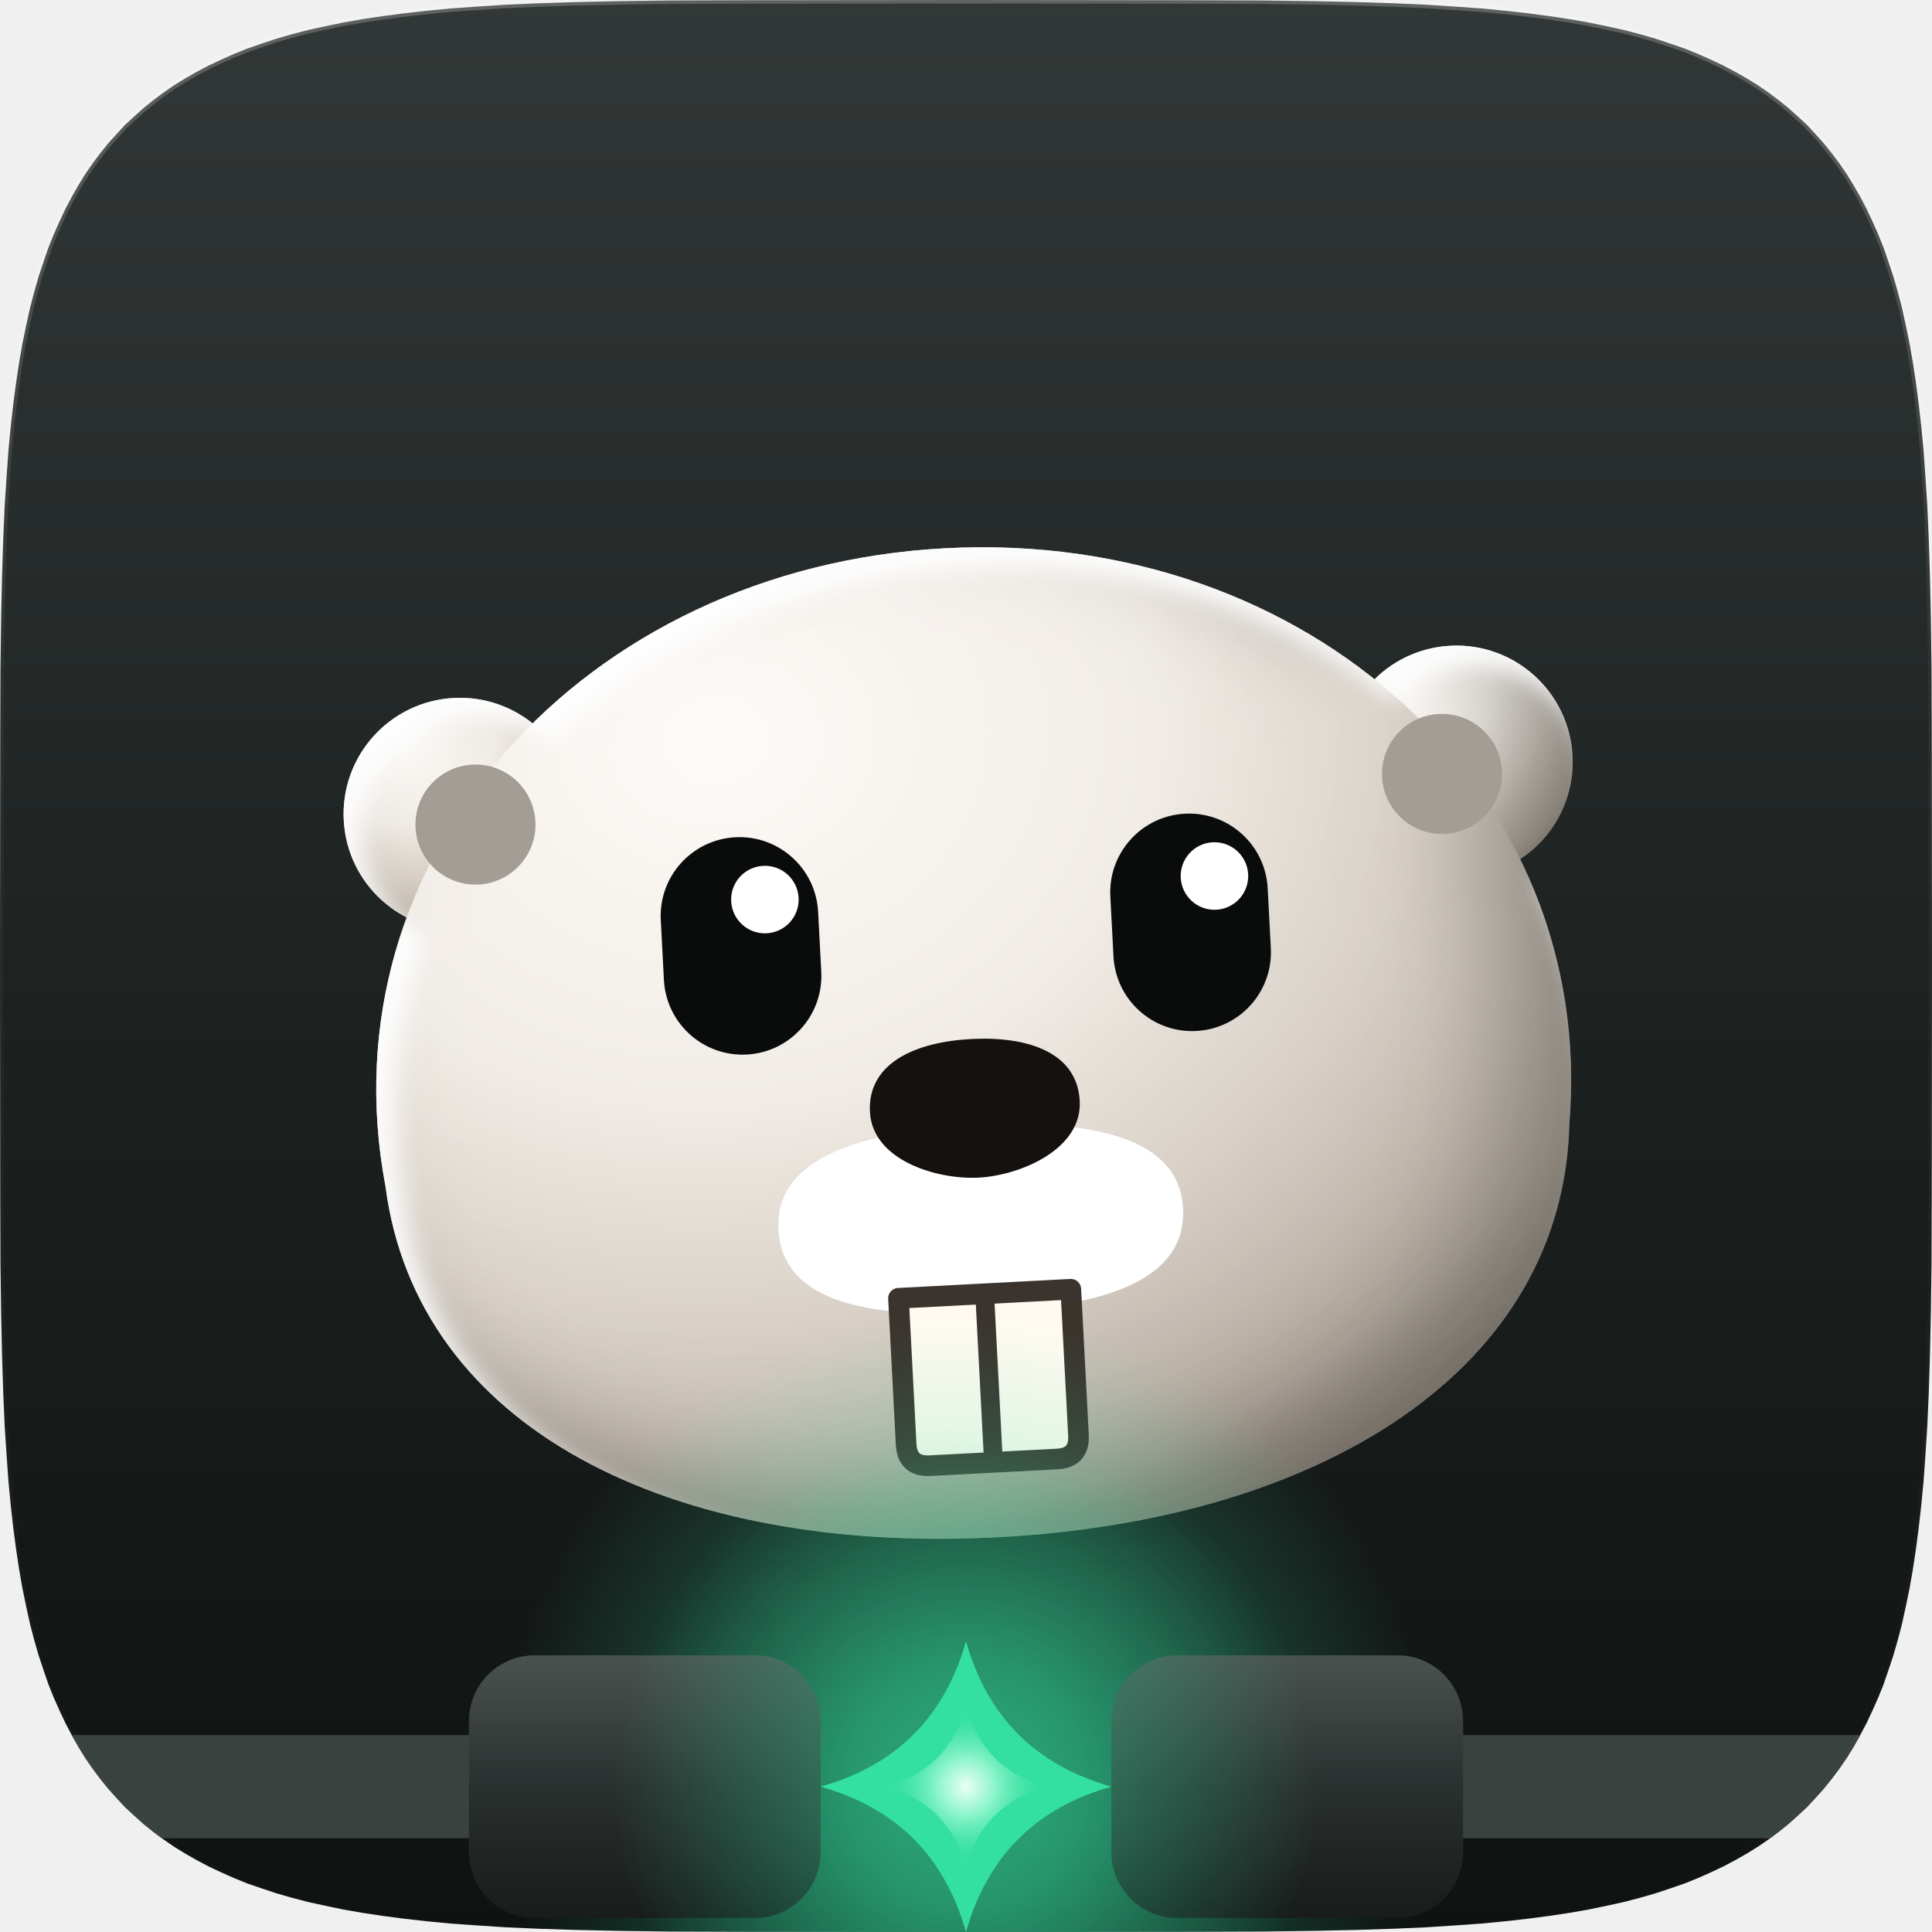
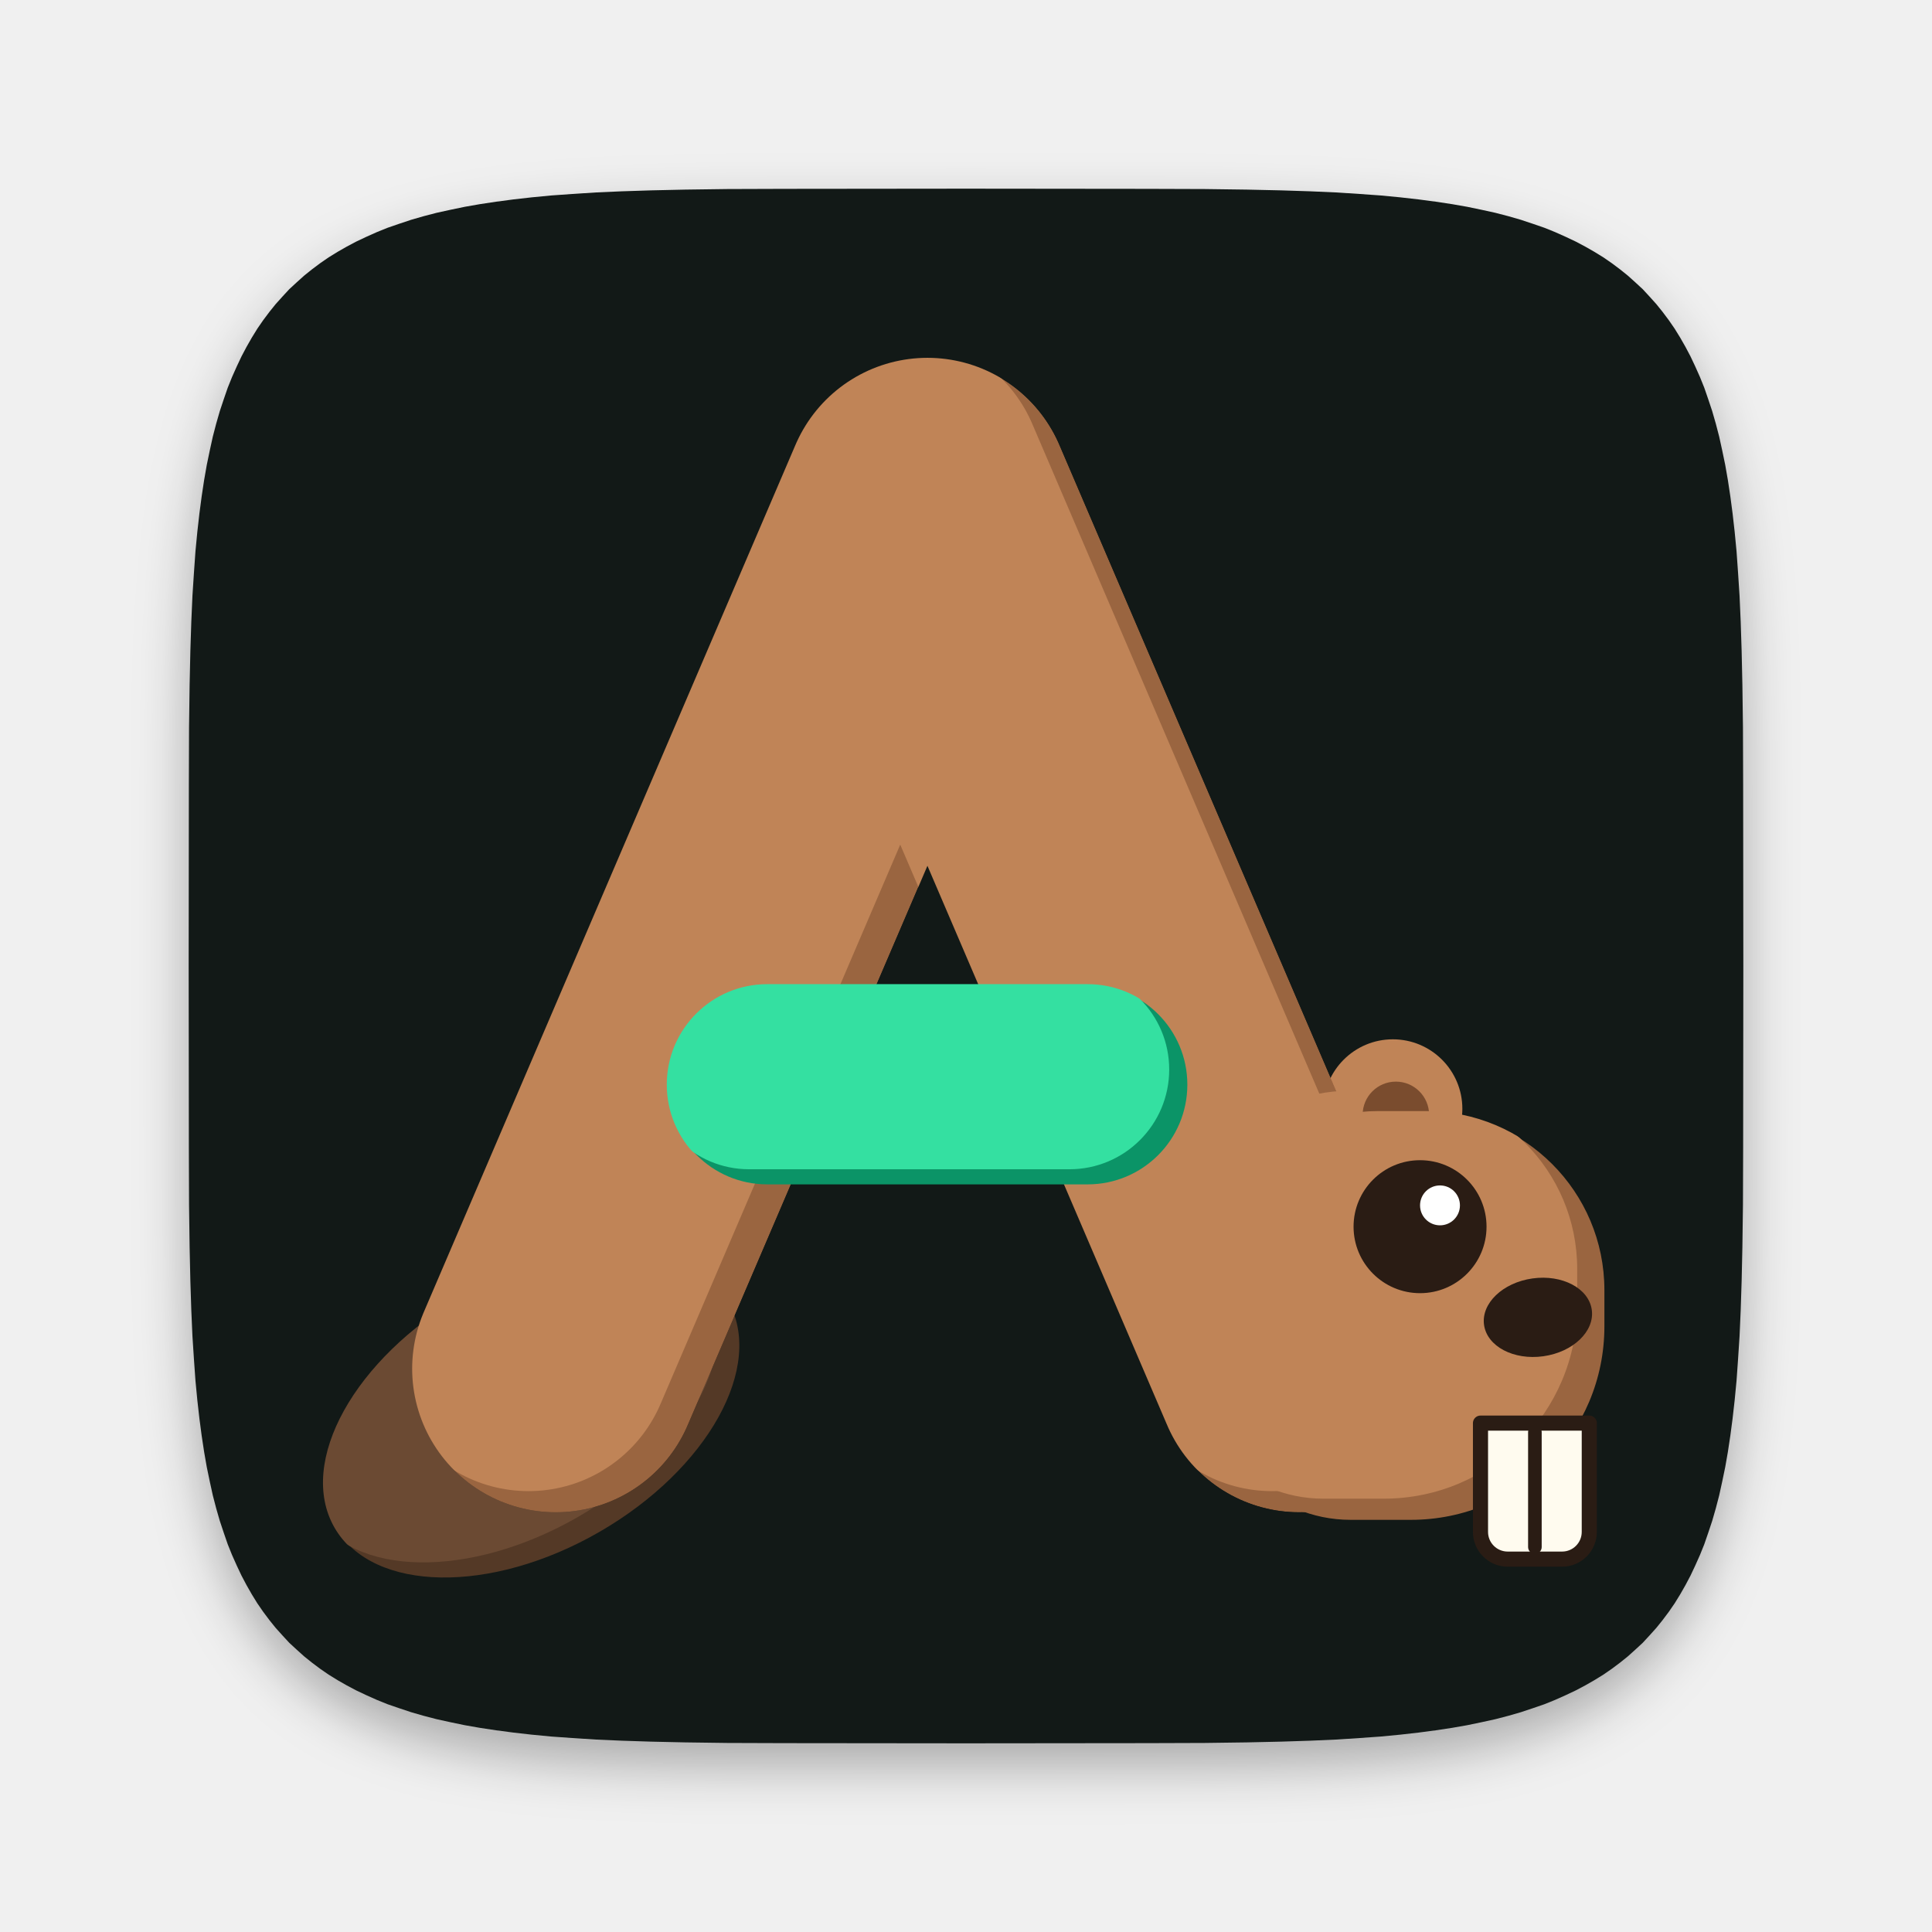
- <svg xmlns="http://www.w3.org/2000/svg" width="1024" height="1024" viewBox="100 100 824 824">
+ <svg xmlns="http://www.w3.org/2000/svg" width="1024" height="1024" viewBox="0 0 1024 1024" role="img" aria-label="AgentREST">
  <defs>
+     <filter id="tileDrop" x="-10%" y="-10%" width="120%" height="125%">
+       <feGaussianBlur stdDeviation="14" />
+     </filter>
    <path id="squircle" d="M924.0 512.0 L923.9 608.0 L923.8 638.6 L923.5 660.9 L923.1 679.0 L922.6 694.5 L922.0 708.2 L921.2 720.5 L920.4 731.8 L919.4 742.2 L918.3 751.9 L917.1 761.0 L915.8 769.6 L914.4 777.6 L912.8 785.3 L911.2 792.6 L909.4 799.5 L907.5 806.1 L905.4 812.4 L903.3 818.5 L901.0 824.2 L898.5 829.8 L896.0 835.1 L893.3 840.2 L890.5 845.1 L887.6 849.8 L884.5 854.3 L881.2 858.7 L877.9 862.8 L874.3 866.8 L870.7 870.7 L866.8 874.3 L862.8 877.9 L858.7 881.2 L854.3 884.5 L849.8 887.6 L845.1 890.5 L840.2 893.3 L835.1 896.0 L829.8 898.5 L824.2 901.0 L818.5 903.3 L812.4 905.4 L806.1 907.5 L799.5 909.4 L792.6 911.2 L785.3 912.8 L777.6 914.4 L769.6 915.8 L761.0 917.1 L751.9 918.3 L742.2 919.4 L731.8 920.4 L720.5 921.2 L708.2 922.0 L694.5 922.6 L679.0 923.1 L660.9 923.5 L638.6 923.8 L608.0 923.9 L512.0 924.0 L416.0 923.9 L385.4 923.8 L363.1 923.5 L345.0 923.1 L329.5 922.6 L315.8 922.0 L303.5 921.2 L292.2 920.4 L281.8 919.4 L272.1 918.3 L263.0 917.1 L254.4 915.8 L246.4 914.4 L238.7 912.8 L231.4 911.2 L224.5 909.4 L217.9 907.5 L211.6 905.4 L205.5 903.3 L199.8 901.0 L194.2 898.5 L188.9 896.0 L183.8 893.3 L178.9 890.5 L174.2 887.6 L169.7 884.5 L165.3 881.2 L161.2 877.9 L157.2 874.3 L153.3 870.7 L149.7 866.8 L146.1 862.8 L142.8 858.7 L139.5 854.3 L136.4 849.8 L133.5 845.1 L130.7 840.2 L128.0 835.1 L125.5 829.8 L123.0 824.2 L120.7 818.5 L118.6 812.4 L116.5 806.1 L114.6 799.5 L112.8 792.6 L111.2 785.3 L109.6 777.6 L108.2 769.6 L106.9 761.0 L105.7 751.9 L104.6 742.2 L103.6 731.8 L102.8 720.5 L102.0 708.2 L101.4 694.5 L100.9 679.0 L100.5 660.9 L100.2 638.6 L100.1 608.0 L100.0 512.0 L100.1 416.0 L100.2 385.4 L100.5 363.1 L100.9 345.0 L101.4 329.5 L102.0 315.8 L102.8 303.5 L103.6 292.2 L104.6 281.8 L105.7 272.1 L106.9 263.0 L108.2 254.4 L109.6 246.4 L111.2 238.7 L112.8 231.4 L114.6 224.5 L116.5 217.9 L118.6 211.6 L120.7 205.5 L123.0 199.8 L125.5 194.2 L128.0 188.9 L130.7 183.8 L133.5 178.9 L136.4 174.2 L139.5 169.7 L142.8 165.3 L146.1 161.2 L149.7 157.2 L153.3 153.3 L157.2 149.7 L161.2 146.1 L165.3 142.8 L169.7 139.5 L174.2 136.4 L178.9 133.5 L183.8 130.7 L188.9 128.0 L194.2 125.5 L199.8 123.0 L205.5 120.7 L211.6 118.6 L217.9 116.5 L224.5 114.6 L231.4 112.8 L238.7 111.2 L246.4 109.6 L254.4 108.2 L263.0 106.9 L272.1 105.7 L281.8 104.6 L292.2 103.6 L303.5 102.8 L315.8 102.0 L329.5 101.4 L345.0 100.9 L363.1 100.5 L385.4 100.2 L416.0 100.1 L512.0 100.0 L608.0 100.1 L638.6 100.2 L660.9 100.5 L679.0 100.9 L694.5 101.4 L708.2 102.0 L720.5 102.8 L731.8 103.6 L742.2 104.6 L751.9 105.7 L761.0 106.9 L769.6 108.2 L777.6 109.6 L785.3 111.2 L792.6 112.8 L799.5 114.6 L806.1 116.5 L812.4 118.6 L818.5 120.7 L824.2 123.0 L829.8 125.5 L835.1 128.0 L840.2 130.7 L845.1 133.5 L849.8 136.4 L854.3 139.5 L858.7 142.8 L862.8 146.1 L866.8 149.7 L870.7 153.3 L874.3 157.2 L877.9 161.2 L881.2 165.3 L884.5 169.7 L887.6 174.2 L890.5 178.9 L893.3 183.8 L896.0 188.9 L898.5 194.2 L901.0 199.8 L903.3 205.5 L905.4 211.6 L907.5 217.9 L909.4 224.5 L911.2 231.4 L912.8 238.7 L914.4 246.4 L915.8 254.4 L917.1 263.0 L918.3 272.1 L919.4 281.8 L920.4 292.2 L921.2 303.5 L922.0 315.8 L922.6 329.5 L923.1 345.0 L923.5 363.1 L923.8 385.4 L923.9 416.0 Z" />
    <clipPath id="clip">
      <use href="#squircle" />
    </clipPath>
-     <linearGradient id="bg" x1="0" y1="0" x2="0" y2="1">
-       <stop offset="0" stop-color="#323837" />
-       <stop offset="0.55" stop-color="#1c2120" />
-       <stop offset="1" stop-color="#0e1211" />
-     </linearGradient>
-     <linearGradient id="rim" x1="0" y1="0" x2="0" y2="1">
-       <stop offset="0" stop-color="#fff" stop-opacity="0.22" />
-       <stop offset="0.35" stop-color="#fff" stop-opacity="0.04" />
-       <stop offset="1" stop-color="#fff" stop-opacity="0" />
-     </linearGradient>
-     <radialGradient id="body" cx="0.30" cy="0.18" r="0.95">
-       <stop offset="0" stop-color="#fdfbf8" />
-       <stop offset="0.38" stop-color="#f1ece6" />
-       <stop offset="0.62" stop-color="#d9d1c8" />
-       <stop offset="0.86" stop-color="#b4aa9f" />
-       <stop offset="1" stop-color="#8a8075" />
-     </radialGradient>
-     <linearGradient id="eye" x1="0" y1="0" x2="0" y2="1">
-       <stop offset="0" stop-color="#050506" />
-       <stop offset="1" stop-color="#26272c" />
-     </linearGradient>
-     <filter id="sculpt" x="-20%" y="-20%" width="140%" height="140%">
-       <feGaussianBlur in="SourceAlpha" stdDeviation="30" result="b1" />
-       <feOffset in="b1" dx="-34" dy="-26" result="o1" />
-       <feComposite in="SourceAlpha" in2="o1" operator="out" result="edge1" />
-       <feFlood flood-color="#3f423f" flood-opacity="0.55" />
-       <feComposite in2="edge1" operator="in" result="shade" />
-       <feGaussianBlur in="SourceAlpha" stdDeviation="6" result="b2" />
-       <feOffset in="b2" dx="10" dy="12" result="o2" />
-       <feComposite in="SourceAlpha" in2="o2" operator="out" result="edge2" />
-       <feFlood flood-color="#ffffff" flood-opacity="0.9" />
-       <feComposite in2="edge2" operator="in" result="shine" />
-       <feMerge>
-         <feMergeNode in="SourceGraphic" />
-         <feMergeNode in="shade" />
-         <feMergeNode in="shine" />
-       </feMerge>
-     </filter>
-     <filter id="cast" x="-20%" y="-20%" width="140%" height="140%">
-       <feGaussianBlur in="SourceAlpha" stdDeviation="22" />
-       <feOffset dx="10" dy="6" />
-       <feComponentTransfer>
-         <feFuncA type="linear" slope="0.7" />
-       </feComponentTransfer>
-     </filter>
-     <filter id="eyeInset" x="-30%" y="-30%" width="160%" height="160%">
-       <feGaussianBlur in="SourceAlpha" stdDeviation="5" result="b" />
-       <feOffset in="b" dx="4" dy="7" result="o" />
-       <feComposite in="SourceAlpha" in2="o" operator="out" result="e" />
-       <feFlood flood-color="#000" flood-opacity="0.9" />
-       <feComposite in2="e" operator="in" result="s" />
-       <feMerge>
-         <feMergeNode in="SourceGraphic" />
-         <feMergeNode in="s" />
-       </feMerge>
-     </filter>
-     <filter id="soft" x="-30%" y="-30%" width="160%" height="160%">
-       <feGaussianBlur stdDeviation="14" />
-     </filter>
-     <filter id="cast2" x="-80%" y="-80%" width="260%" height="260%">
-       <feGaussianBlur in="SourceAlpha" stdDeviation="22" />
-       <feOffset dx="10" dy="6" />
-       <feComponentTransfer>
-         <feFuncA type="linear" slope="0.7" />
-       </feComponentTransfer>
-     </filter>
-     <radialGradient id="earIn" cx="0.5" cy="0.45" r="0.55">
-       <stop offset="0" stop-color="#9c968e" />
-       <stop offset="0.7" stop-color="#bdb8b0" />
-       <stop offset="1" stop-color="#d9d5ce" stop-opacity="0" />
-     </radialGradient>
-     <radialGradient id="pad" cx="0.38" cy="0.3" r="0.8">
-       <stop offset="0" stop-color="#ffffff" />
-       <stop offset="0.6" stop-color="#fbfaf8" />
-       <stop offset="1" stop-color="#e2ddd6" />
-     </radialGradient>
-     <filter id="padShadow" x="-30%" y="-30%" width="160%" height="170%">
-       <feDropShadow dx="3" dy="9" stdDeviation="8" flood-color="#5d5852" flood-opacity="0.35" />
-     </filter>
-     <linearGradient id="tooth" x1="0" y1="0" x2="0" y2="1">
-       <stop offset="0" stop-color="#f6efe2" />
-       <stop offset="0.5" stop-color="#fffcf5" />
-       <stop offset="1" stop-color="#efe6d6" />
-     </linearGradient>
-     <filter id="toothDrop" x="-40%" y="-20%" width="180%" height="150%">
-       <feDropShadow dx="2" dy="5" stdDeviation="3" flood-color="#000" flood-opacity="0.3" />
-     </filter>
-     <radialGradient id="mintGlow" cx="0.5" cy="0.5" r="0.5">
-       <stop offset="0.25" stop-color="#34E0A1" stop-opacity="0.42" />
-       <stop offset="1" stop-color="#34E0A1" stop-opacity="0" />
-     </radialGradient>
-     <radialGradient id="mintCore" cx="0.5" cy="0.5" r="0.5">
-       <stop offset="0" stop-color="#eafff6" />
-       <stop offset="0.35" stop-color="#8ff5cd" />
-       <stop offset="1" stop-color="#34E0A1" stop-opacity="0" />
-     </radialGradient>
-     <filter id="tailSculpt" x="-20%" y="-20%" width="140%" height="140%">
-       <feGaussianBlur in="SourceAlpha" stdDeviation="16" result="b1" />
-       <feOffset in="b1" dx="-18" dy="-14" result="o1" />
-       <feComposite in="SourceAlpha" in2="o1" operator="out" result="e1" />
-       <feFlood flood-color="#1d1a17" flood-opacity="0.6" />
-       <feComposite in2="e1" operator="in" result="shade" />
-       <feGaussianBlur in="SourceAlpha" stdDeviation="5" result="b2" />
-       <feOffset in="b2" dx="7" dy="9" result="o2" />
-       <feComposite in="SourceAlpha" in2="o2" operator="out" result="e2" />
-       <feFlood flood-color="#d8cfc4" flood-opacity="0.55" />
-       <feComposite in2="e2" operator="in" result="shine" />
-       <feMerge>
-         <feMergeNode in="SourceGraphic" />
-         <feMergeNode in="shade" />
-         <feMergeNode in="shine" />
-       </feMerge>
-     </filter>
-     <linearGradient id="tail" x1="0" y1="0" x2="1" y2="1">
-       <stop offset="0" stop-color="#7d736a" />
-       <stop offset="1" stop-color="#4c4540" />
-     </linearGradient>
-     <linearGradient id="wood" x1="0" y1="0" x2="0" y2="1">
-       <stop offset="0" stop-color="#deb07c" />
-       <stop offset="0.6" stop-color="#c3925f" />
-       <stop offset="1" stop-color="#9a6d43" />
-     </linearGradient>
-     <radialGradient id="woodEnd" cx="0.42" cy="0.4" r="0.7">
-       <stop offset="0" stop-color="#f6ddb8" />
-       <stop offset="1" stop-color="#d9ad78" />
-     </radialGradient>
-     <linearGradient id="plug" x1="0" y1="0" x2="0" y2="1">
-       <stop offset="0" stop-color="#4a5250" />
-       <stop offset="0.5" stop-color="#2a302f" />
-       <stop offset="1" stop-color="#181c1b" />
-     </linearGradient>
-     <linearGradient id="prong" x1="0" y1="0" x2="0" y2="1">
-       <stop offset="0" stop-color="#ffffff" />
-       <stop offset="1" stop-color="#a9adb0" />
-     </linearGradient>
-     <filter id="mintRim" x="-20%" y="-20%" width="140%" height="140%">
-       <feGaussianBlur in="SourceAlpha" stdDeviation="6" result="b" />
-       <feOffset in="b" dx="-9" dy="7" result="o" />
-       <feComposite in="SourceAlpha" in2="o" operator="out" result="e" />
-       <feFlood flood-color="#34E0A1" flood-opacity="0.75" />
-       <feComposite in2="e" operator="in" />
-     </filter>
-     <filter id="mintRimL" x="-20%" y="-20%" width="140%" height="140%">
-       <feGaussianBlur in="SourceAlpha" stdDeviation="6" result="b" />
-       <feOffset in="b" dx="9" dy="7" result="o" />
-       <feComposite in="SourceAlpha" in2="o" operator="out" result="e" />
-       <feFlood flood-color="#34E0A1" flood-opacity="0.6" />
-       <feComposite in2="e" operator="in" />
-     </filter>
-     <linearGradient id="rimFade" x1="0" y1="0" x2="1" y2="0.35">
-       <stop offset="0.45" stop-color="#fff" stop-opacity="0" />
-       <stop offset="0.85" stop-color="#fff" stop-opacity="1" />
-     </linearGradient>
-     <linearGradient id="rimFadeL" x1="1" y1="0" x2="0" y2="0.35">
-       <stop offset="0.45" stop-color="#fff" stop-opacity="0" />
-       <stop offset="0.85" stop-color="#fff" stop-opacity="1" />
-     </linearGradient>
-     <mask id="rimMask" maskUnits="userSpaceOnUse" x="0" y="0" width="1024" height="1200">
-       <rect x="0" y="0" width="1024" height="1200" fill="url(#rimFade)" />
-     </mask>
-     <mask id="rimMaskL" maskUnits="userSpaceOnUse" x="0" y="0" width="1024" height="1200">
-       <rect x="0" y="0" width="1024" height="1200" fill="url(#rimFadeL)" />
-     </mask>
  </defs>
-   <use href="#squircle" fill="url(#bg)" />
+   <use class="tile-shadow" href="#squircle" fill="#000" opacity="0.3" transform="translate(0 12)" filter="url(#tileDrop)" />
+   <use href="#squircle" fill="#121917" />
  <g clip-path="url(#clip)">
-     <g transform="translate(512 500) rotate(-3) scale(0.8) translate(-512 -600)">
-       <g filter="url(#sculpt)">
-         <g fill="url(#body)">
-           <circle cx="246" cy="520" r="62" />
-           <circle cx="778" cy="520" r="62" />
-           <path d="M 196 716 C 172 540 318 392 512 392 C 706 392 852 540 828 716 C 818 846 686 920 512 920 C 338 920 206 846 196 716 Z" />
+     <g transform="translate(81.5 55.9) scale(0.8009)">
+       <mask id="ar-t" maskUnits="userSpaceOnUse" x="-300" y="-300" width="1624" height="1624">
+         <g fill="#fff" stroke="#fff">
+           <ellipse cx="250" cy="866" rx="150" ry="90" fill="#fff" transform="rotate(150 250 866)" />
+         </g>
+       </mask>
+       <g mask="url(#ar-t)">
+         <ellipse cx="250" cy="866" rx="150" ry="90" fill="#543926" transform="rotate(150 250 866)" />
+         <g transform="translate(-14 -10)">
+           <ellipse cx="250" cy="866" rx="150" ry="90" fill="#6B4A33" transform="rotate(150 250 866)" />
        </g>
      </g>
-       <circle cx="254" cy="526" r="32" fill="#a39d95" />
-       <circle cx="770" cy="526" r="32" fill="#a39d95" />
-       <rect x="350" y="540" width="84" height="116" rx="42" fill="#0a0c0c" />
-       <circle cx="406" cy="574" r="18" fill="#fff" />
-       <rect x="590" y="540" width="84" height="116" rx="42" fill="#0a0c0c" />
-       <circle cx="646" cy="574" r="18" fill="#fff" />
-       <path d="M 404 750 C 404 712 450 700 512 700 C 574 700 620 712 620 750 C 620 790 572 800 512 800 C 452 800 404 790 404 750 Z" fill="#fff" />
-       <path d="M 456 690 C 456 664 482 654 512 654 C 542 654 568 664 568 690 C 568 716 534 728 512 728 C 490 728 456 716 456 690 Z" fill="#14110f" />
-       <path d="M 466 790 L 558 790 L 558 868 Q 558 880 546 880 L 478 880 Q 466 880 466 868 Z" fill="#fffaf0" stroke="#3a332e" stroke-width="11" stroke-linejoin="round" />
-       <path d="M 512 792 L 512 878" stroke="#3a332e" stroke-width="10" />
+       <circle cx="820" cy="664" r="46" fill="#C08457" />
+       <circle cx="822" cy="668" r="22" fill="#7A4C2E" />
+       <mask id="ar-as" maskUnits="userSpaceOnUse" x="-300" y="-300" width="1624" height="1624">
+         <g fill="#fff" stroke="#fff">
+           <path d="M266 836 L512 262 L758 836" fill="none" stroke="#fff" stroke-width="190" stroke-linecap="round" stroke-linejoin="round" />
+           <path d="M810 666 H842 A118 118 0 0 1 960 784 V808 A128 128 0 0 1 832 936 H792 A92 92 0 0 1 700 844 V776 A110 110 0 0 1 810 666 Z" fill="#fff" />
+         </g>
+       </mask>
+       <g mask="url(#ar-as)">
+         <path d="M266 836 L512 262 L758 836" fill="none" stroke="#9A6540" stroke-width="190" stroke-linecap="round" stroke-linejoin="round" />
+         <path d="M810 666 H842 A118 118 0 0 1 960 784 V808 A128 128 0 0 1 832 936 H792 A92 92 0 0 1 700 844 V776 A110 110 0 0 1 810 666 Z" fill="#9A6540" />
+         <g transform="translate(-18 -14)">
+           <path d="M266 836 L512 262 L758 836" fill="none" stroke="#C08457" stroke-width="190" stroke-linecap="round" stroke-linejoin="round" />
+           <path d="M810 666 H842 A118 118 0 0 1 960 784 V808 A128 128 0 0 1 832 936 H792 A92 92 0 0 1 700 844 V776 A110 110 0 0 1 810 666 Z" fill="#C08457" />
+         </g>
+       </g>
+       <circle cx="838" cy="742" r="44" fill="#2A1C14" />
+       <circle cx="851.2" cy="727.9" r="13.2" fill="#fff" />
+       <ellipse cx="916" cy="802" rx="36" ry="26" fill="#2A1C14" transform="rotate(-8 916 802)" />
+       <path d="M878 872 H950 V944 A18 18 0 0 1 932 962 H896 A18 18 0 0 1 878 944 V872 Z" fill="#FFFBEF" stroke="#2A1C14" stroke-width="10" stroke-linejoin="round" />
+       <path d="M914 878 V954" fill="none" stroke="#2A1C14" stroke-width="9" stroke-linecap="round" stroke-linejoin="round" />
+       <mask id="ar-p" maskUnits="userSpaceOnUse" x="-300" y="-300" width="1624" height="1624">
+         <g fill="#fff" stroke="#fff">
+           <path d="M406 582 H618 A66 66 0 0 1 684 648 V648 A66 66 0 0 1 618 714 H406 A66 66 0 0 1 340 648 V648 A66 66 0 0 1 406 582 Z" fill="#fff" />
+         </g>
+       </mask>
+       <g mask="url(#ar-p)">
+         <path d="M406 582 H618 A66 66 0 0 1 684 648 V648 A66 66 0 0 1 618 714 H406 A66 66 0 0 1 340 648 V648 A66 66 0 0 1 406 582 Z" fill="#0B9467" />
+         <g transform="translate(-12 -10)">
+           <path d="M406 582 H618 A66 66 0 0 1 684 648 V648 A66 66 0 0 1 618 714 H406 A66 66 0 0 1 340 648 V648 A66 66 0 0 1 406 582 Z" fill="#34E0A1" />
+         </g>
+       </g>
    </g>
-     <circle cx="512" cy="862" r="200" fill="url(#mintGlow)" />
-     <path d="M 60 862 L 380 862 M 644 862 L 964 862" stroke="#3a4240" stroke-width="44" stroke-linecap="round" />
-     <rect x="300" y="806" width="150" height="112" rx="28" fill="url(#plug)" />
-     <rect x="574" y="806" width="150" height="112" rx="28" fill="url(#plug)" />
-     <circle cx="512" cy="862" r="149" fill="url(#mintGlow)" />
-     <path d="M 512 800 Q 525.64 848.36 574 862 Q 525.64 875.64 512 924 Q 498.36 875.64 450 862 Q 498.36 848.36 512 800 Z" fill="#34E0A1" />
-     <path d="M 512 800 Q 525.64 848.36 574 862 Q 525.64 875.64 512 924 Q 498.36 875.64 450 862 Q 498.36 848.36 512 800 Z" fill="url(#mintCore)" transform="translate(512 862) scale(0.55) translate(-512 -862)" />
  </g>
-   <use href="#squircle" fill="none" stroke="url(#rim)" stroke-width="3" />
</svg>
